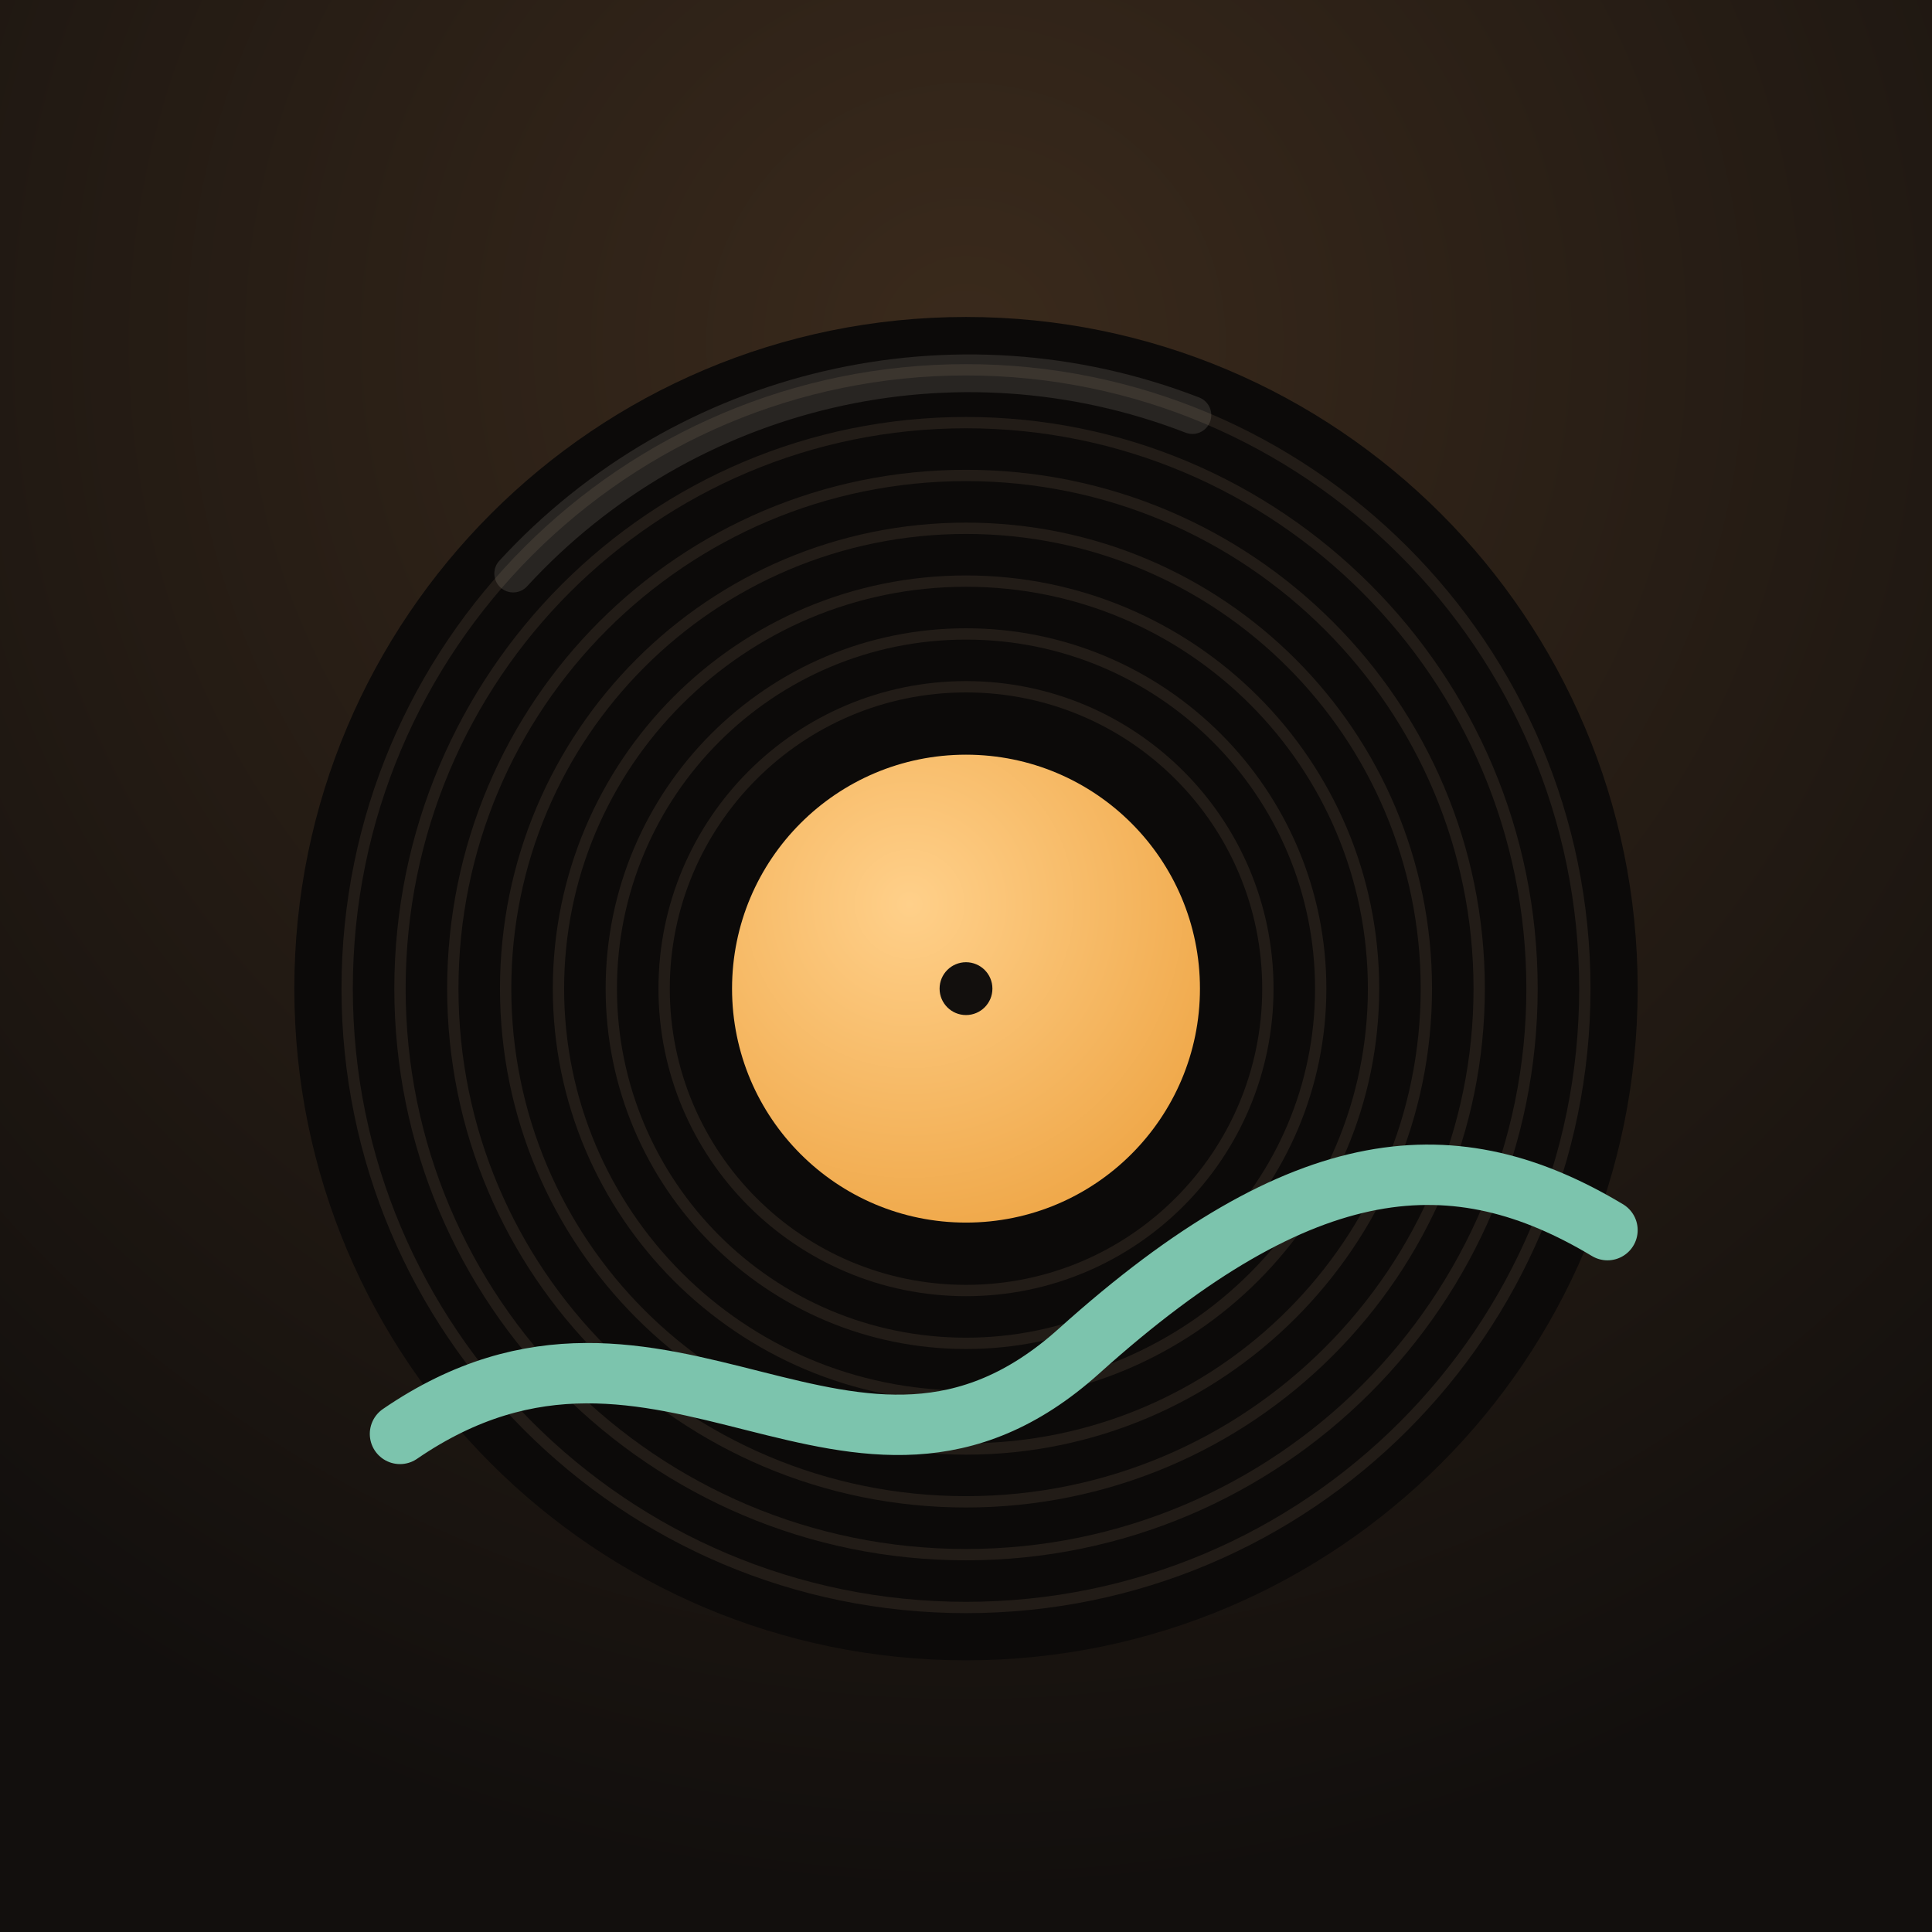
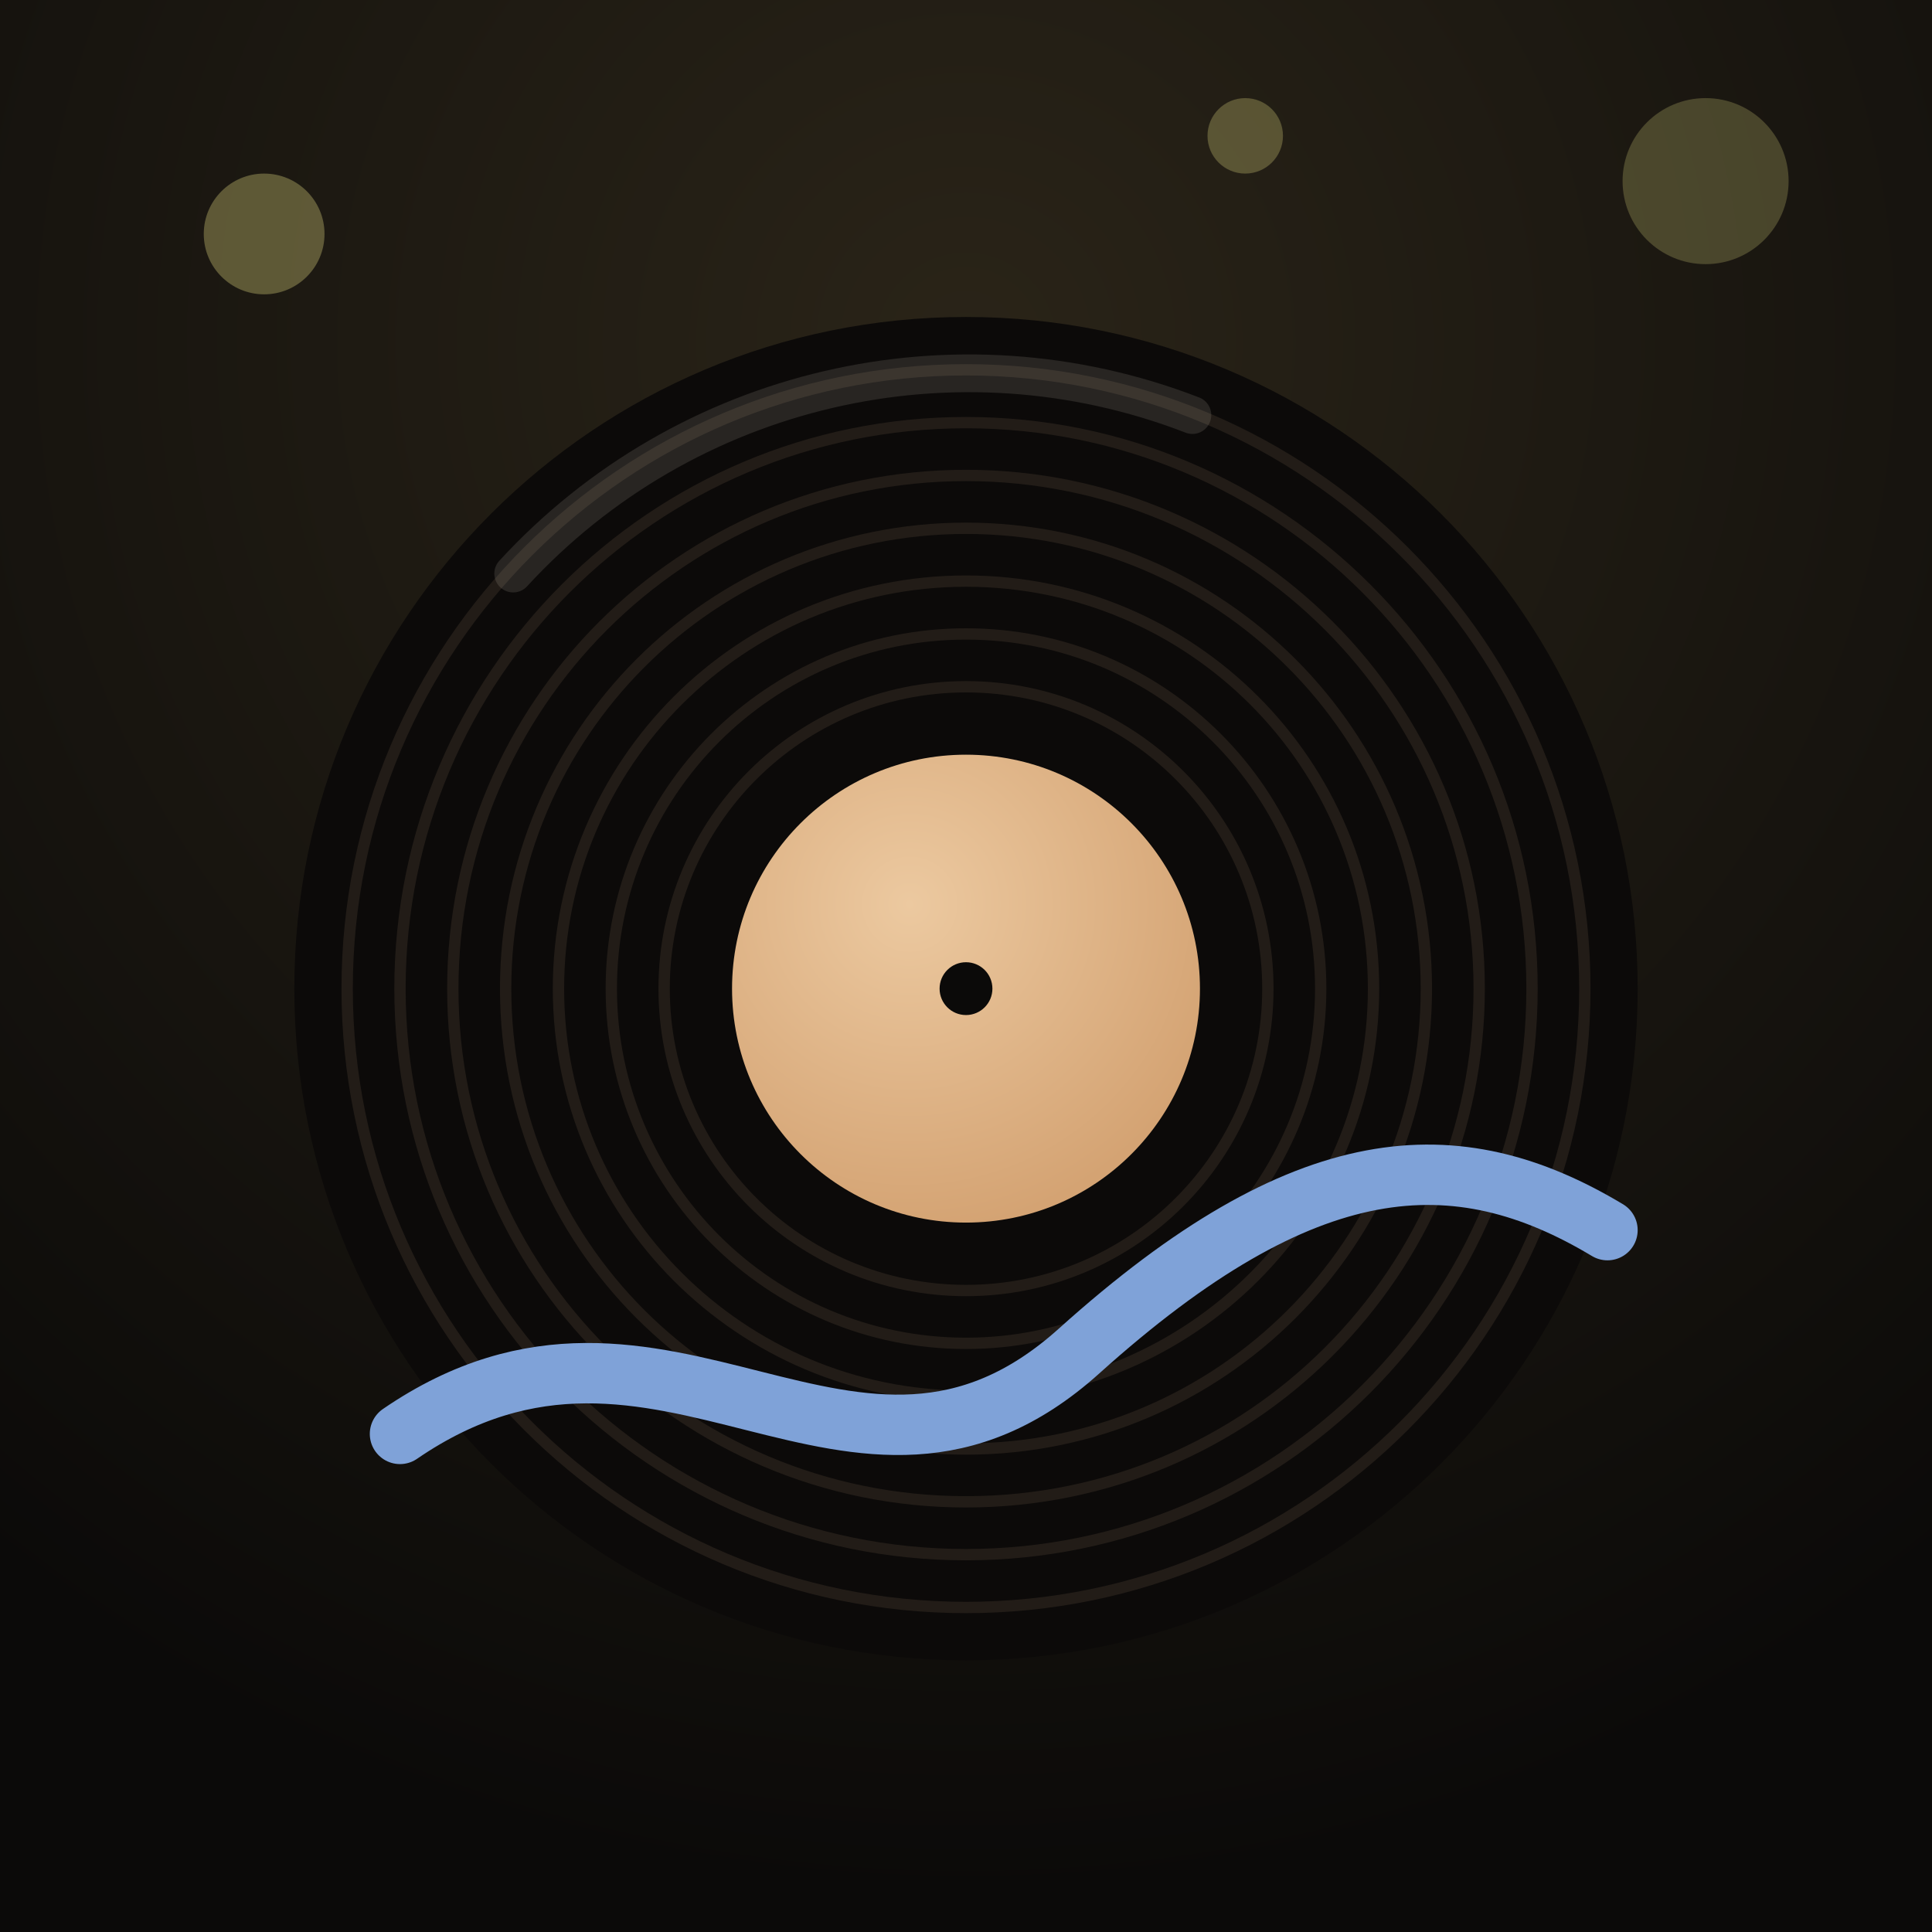
<svg xmlns="http://www.w3.org/2000/svg" width="512" height="512" viewBox="0 0 512 512">
  <defs>
    <radialGradient id="lamp" cx="50%" cy="18%" r="80%">
-       <stop offset="0" stop-color="#3a2a1c" />
-       <stop offset="1" stop-color="#120f0d" />
+       <stop offset="0" stop-color="#2a2418" />
+       <stop offset="1" stop-color="#0b0a09" />
    </radialGradient>
    <radialGradient id="label" cx="38%" cy="32%" r="70%">
-       <stop offset="0" stop-color="#ffd08a" />
-       <stop offset="1" stop-color="#f0a94b" />
+       <stop offset="0" stop-color="#ecc9a0" />
+       <stop offset="1" stop-color="#d4a373" />
    </radialGradient>
  </defs>
  <rect width="512" height="512" fill="url(#lamp)" />
+   <g fill="#d9d27c">
+     <circle cx="70" cy="62" r="16" opacity=".35" />
+     <circle cx="452" cy="48" r="22" opacity=".25" />
+     <circle cx="330" cy="36" r="10" opacity=".3" />
+   </g>
  <g transform="translate(256 262)">
    <circle r="178" fill="#0c0a09" />
    <g fill="none" stroke="#221c17" stroke-width="3">
      <circle r="164" />
      <circle r="150" />
      <circle r="136" />
      <circle r="122" />
      <circle r="108" />
      <circle r="94" />
      <circle r="80" />
    </g>
    <path d="M -120 -110 A 164 164 0 0 1 60 -152" fill="none" stroke="#f3e9d8" stroke-opacity=".12" stroke-width="10" stroke-linecap="round" />
    <circle r="62" fill="url(#label)" />
-     <circle r="7" fill="#120f0d" />
-     <path d="M -150 118 C -80 70, -30 150, 30 96 S 130 40, 170 64" fill="none" stroke="#7cc4ad" stroke-width="16" stroke-linecap="round" />
+     <circle r="7" fill="#0b0a09" />
+     <path d="M -150 118 C -80 70, -30 150, 30 96 S 130 40, 170 64" fill="none" stroke="#7fa2d8" stroke-width="16" stroke-linecap="round" />
  </g>
</svg>
